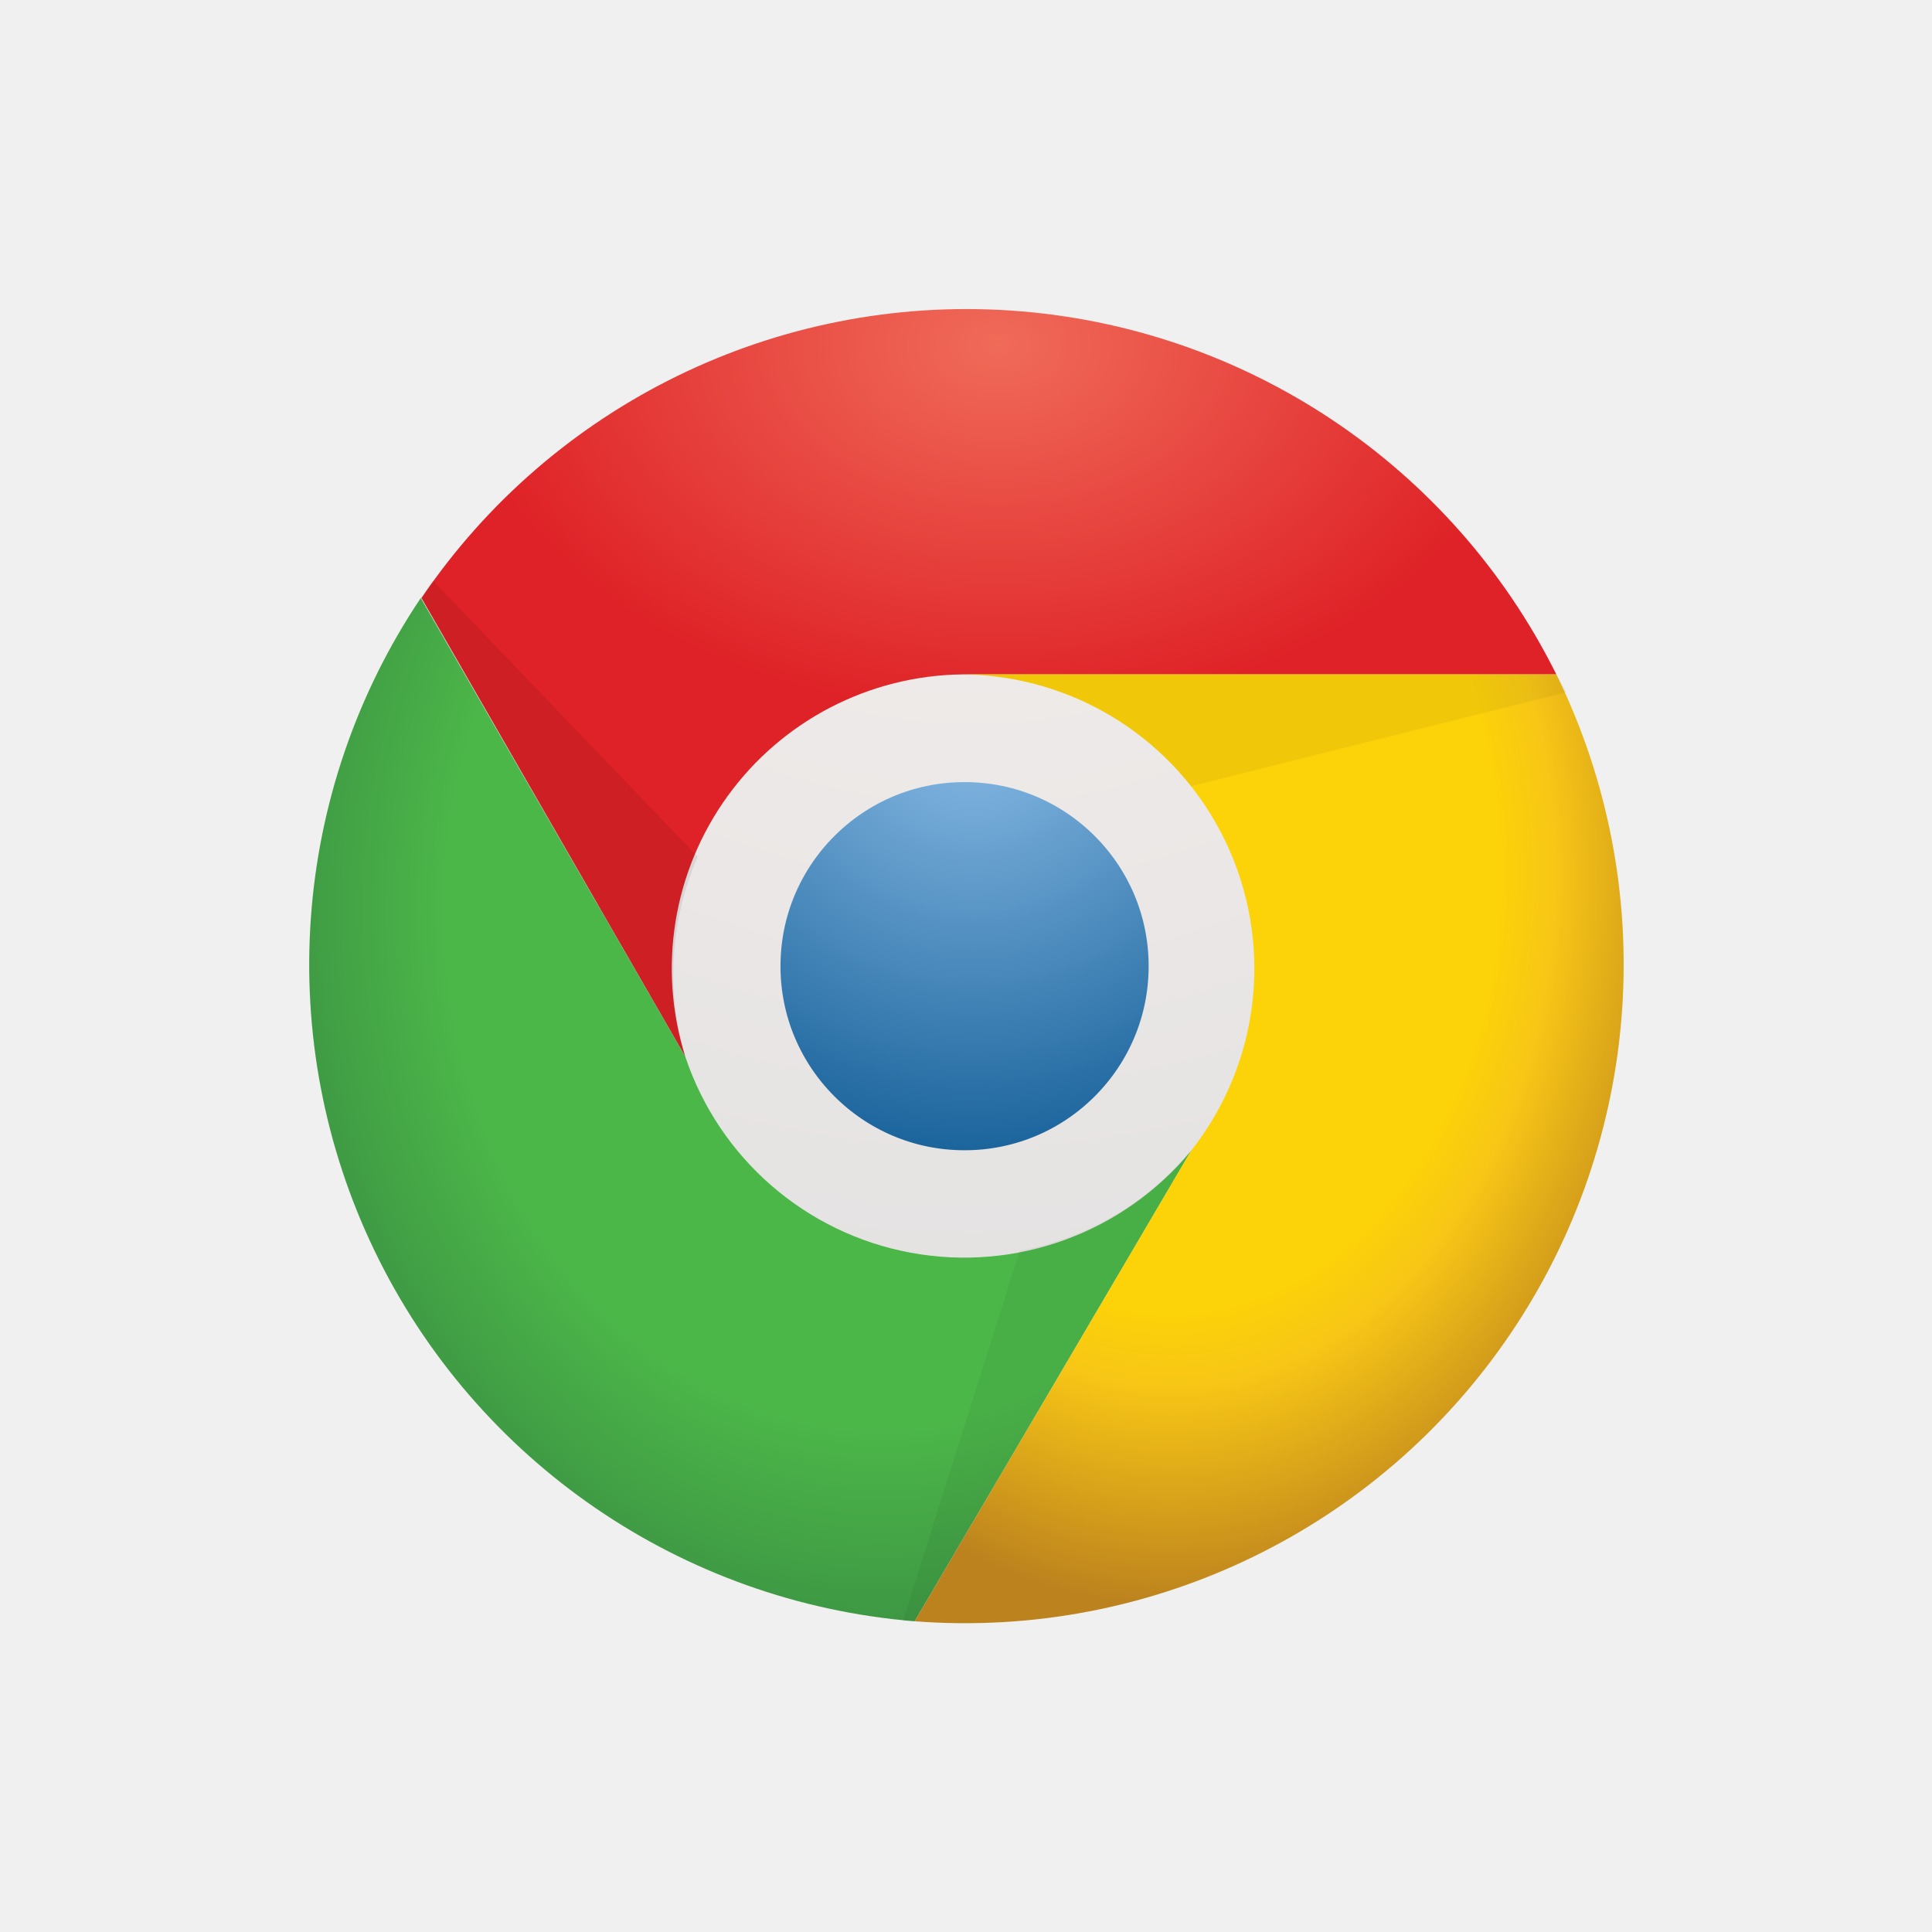
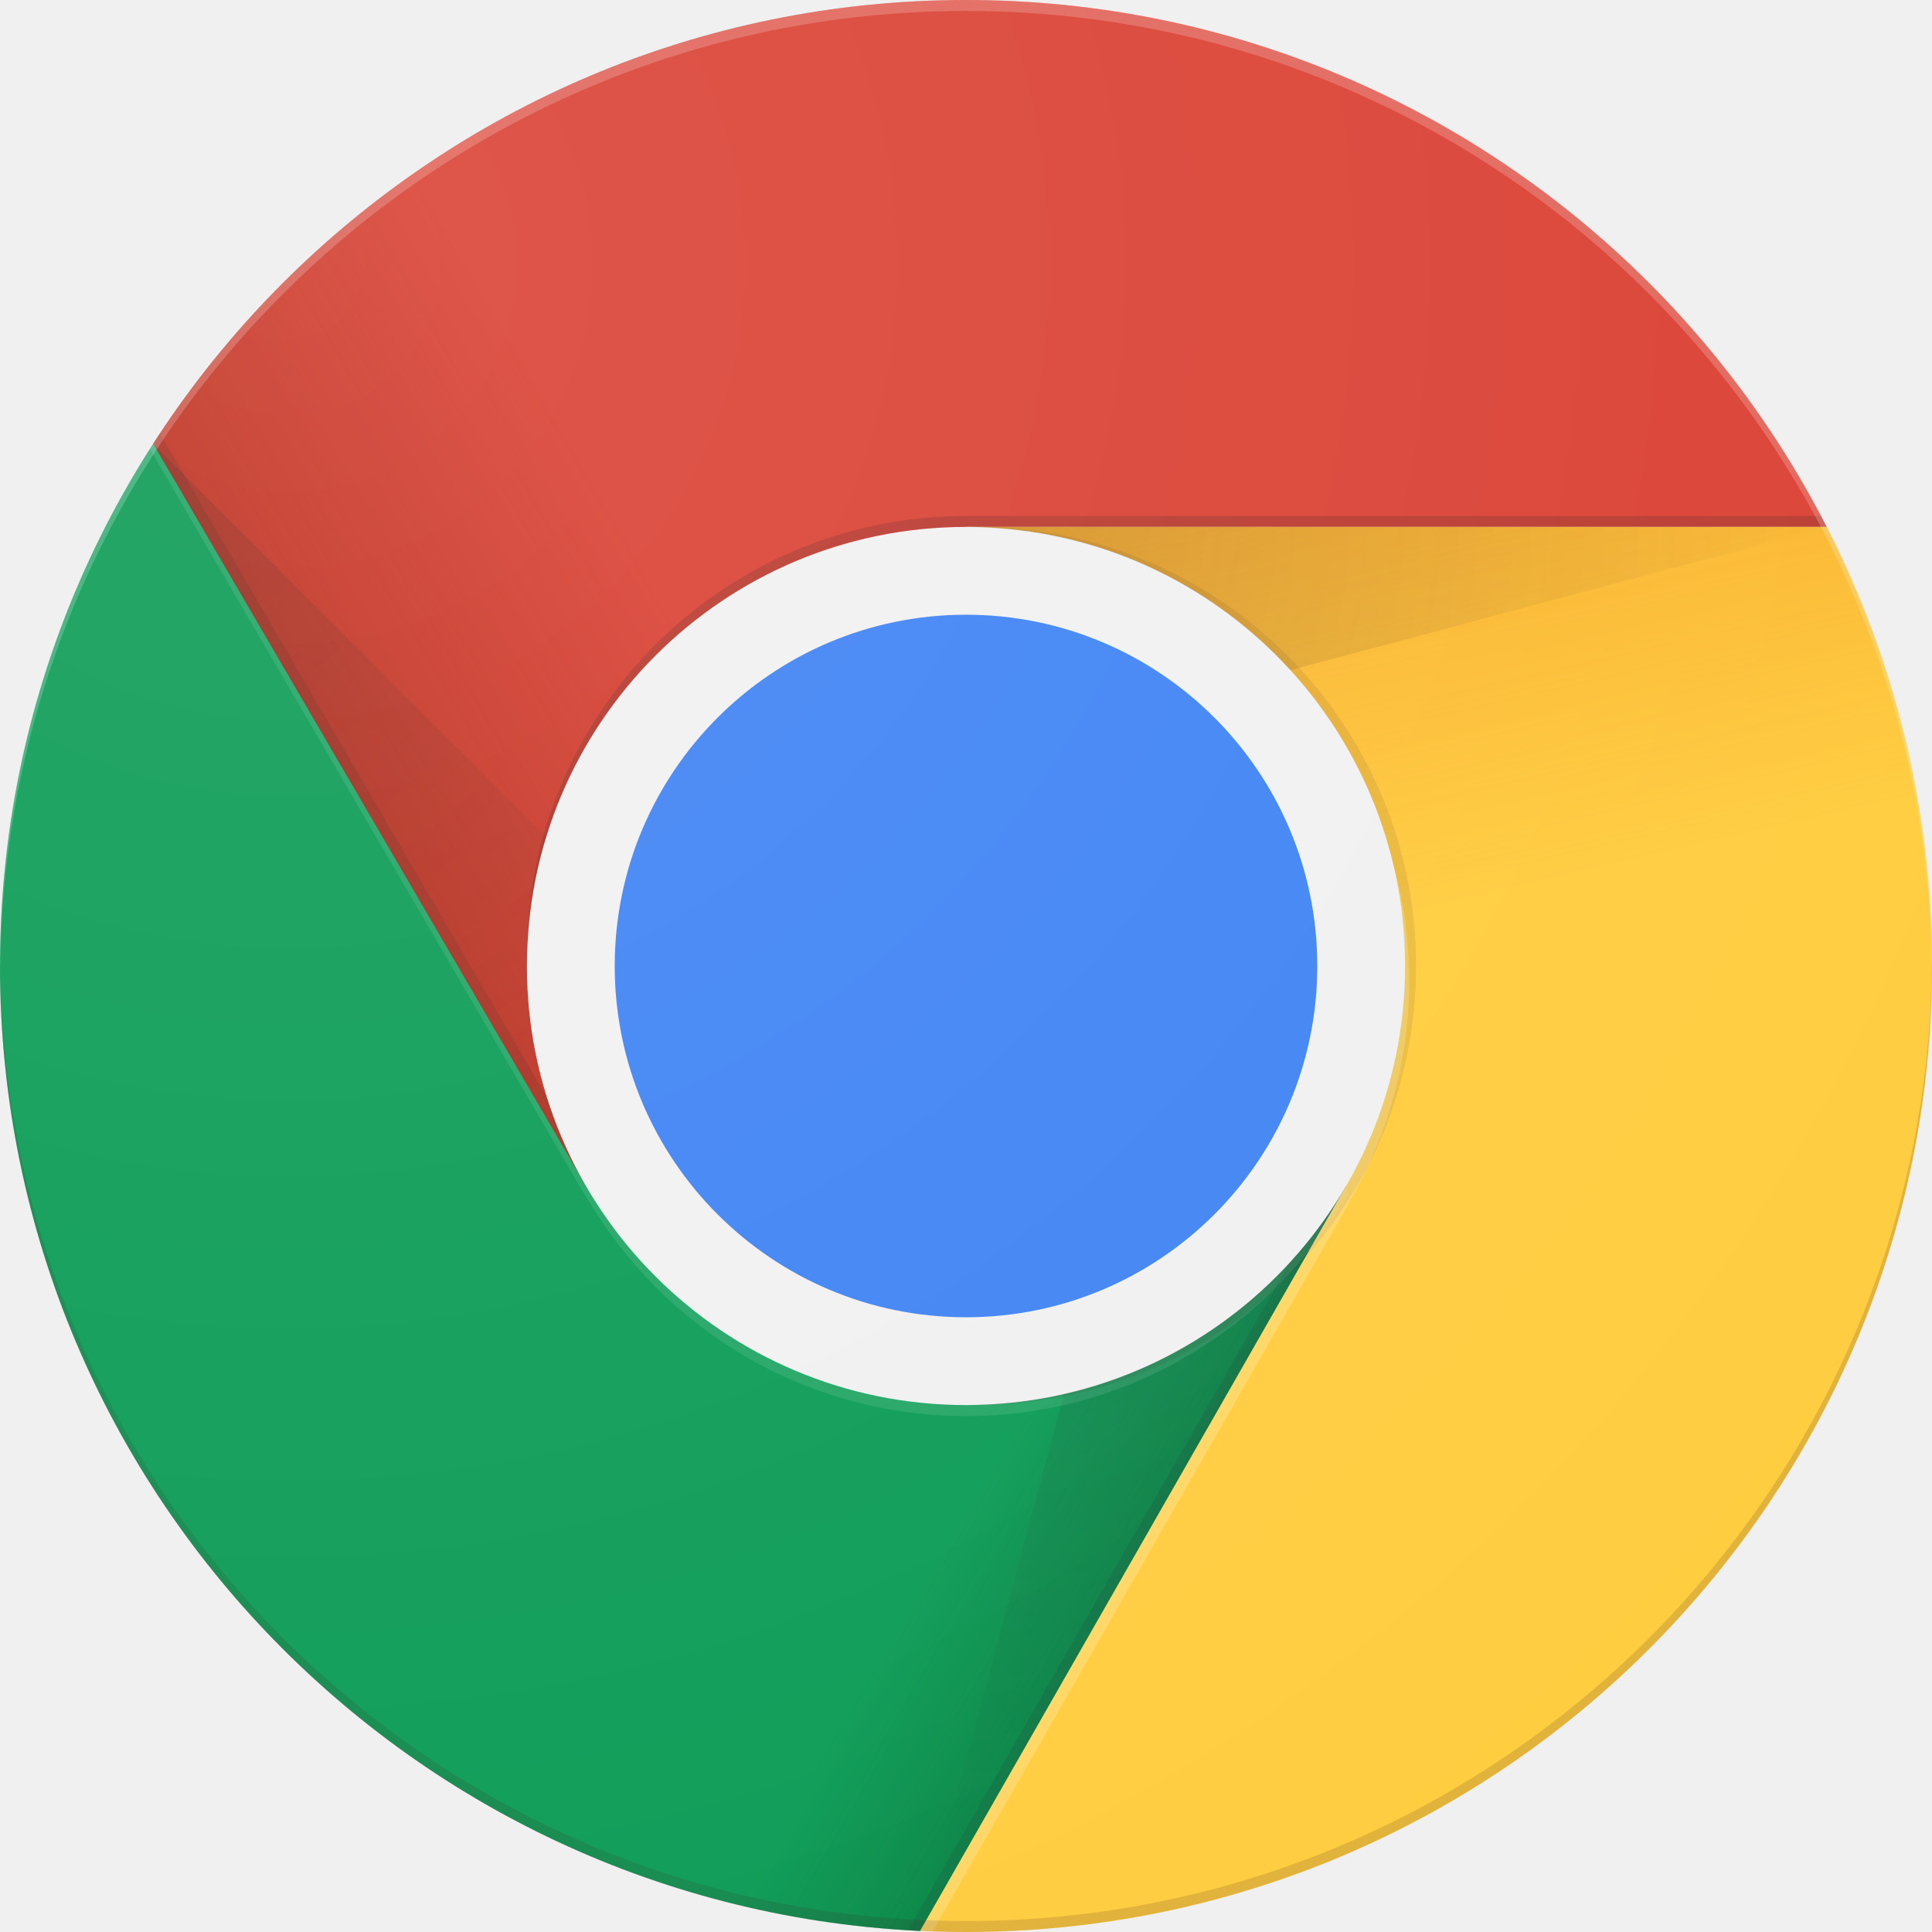
- <svg xmlns="http://www.w3.org/2000/svg" id="Layer_1" data-name="Layer 1" viewBox="0 0 108 108">
+ <svg xmlns="http://www.w3.org/2000/svg" xmlns:xlink="http://www.w3.org/1999/xlink" viewBox="1 1 176 176">
  <defs>
-     <style>.cls-1{fill-opacity:0.1;}.cls-2{stroke-width:9px;fill:url(#radial-gradient);stroke:url(#radial-gradient-2);}.cls-3{fill:url(#radial-gradient-3);}.cls-4{fill:url(#radial-gradient-4);}.cls-5{fill:url(#radial-gradient-5);}.cls-6{opacity:0.08;}.cls-6,.cls-7{isolation:isolate;}.cls-7{opacity:0.05;}</style>
-     <radialGradient id="radial-gradient" cx="-103.77" cy="-475.18" r="0.33" gradientTransform="matrix(90, 0, 0, -90, 9393.64, -42726.55)" gradientUnits="userSpaceOnUse">
-       <stop offset="0.1" stop-color="#7fb3df" />
-       <stop offset="0.9" stop-color="#0f5b94" />
-     </radialGradient>
-     <radialGradient id="radial-gradient-2" cx="-103.77" cy="-474.87" r="0.93" gradientTransform="matrix(90, 0, 0, -90, 9393.64, -42726.55)" gradientUnits="userSpaceOnUse">
-       <stop offset="0" stop-color="#f6f0ee" />
-       <stop offset="1" stop-color="#ddd" />
-     </radialGradient>
-     <radialGradient id="radial-gradient-3" cx="-103.97" cy="-471.6" r="0.16" gradientTransform="matrix(193, 0, 0, -127.18, 20121.95, -59958.84)" gradientUnits="userSpaceOnUse">
-       <stop offset="0" stop-color="#f06b59" />
-       <stop offset="1" stop-color="#df2227" />
-     </radialGradient>
-     <radialGradient id="radial-gradient-4" cx="-103.7" cy="-468.85" r="0.25" gradientTransform="matrix(149.98, 0, 0, -174, 15602.37, -81529.22)" gradientUnits="userSpaceOnUse">
-       <stop offset="0.65" stop-color="#4cb749" />
-       <stop offset="1" stop-color="#388b41" />
-     </radialGradient>
-     <radialGradient id="radial-gradient-5" cx="-104.2" cy="-469.33" r="0.26" gradientTransform="matrix(120.44, 0, 0, -161.32, 12615.1, -75663.36)" gradientUnits="userSpaceOnUse">
-       <stop offset="0.6" stop-color="#fcd209" />
-       <stop offset="0.7" stop-color="#f7c616" />
-       <stop offset="1" stop-color="#bc821e" />
-     </radialGradient>
+     <circle id="a" cy="96" cx="96" r="88" />
  </defs>
-   <path class="cls-1" d="M77.1,60.71a23,23,0,1,0-46,0h6.57a16.44,16.44,0,0,1,32.87,0" />
-   <circle class="cls-2" cx="53.92" cy="54.01" r="14.79" />
-   <path class="cls-3" d="M87,37.7a36.82,36.82,0,0,0-63.44-4.27L38.31,59.07A16.44,16.44,0,0,1,53.76,37.7" />
-   <path class="cls-4" d="M23.52,33.43a36.82,36.82,0,0,0,27.61,57.2l15.45-26.3a16.44,16.44,0,0,1-28.27-5.26" />
-   <path class="cls-5" d="M51.13,90.63A36.82,36.82,0,0,0,87,37.7H53.76A16.44,16.44,0,0,1,66.58,64.33" />
-   <path class="cls-6" d="M23.52,33.43,38.31,59.07A16.44,16.44,0,0,1,39,47.89L24.18,32.44" />
-   <path class="cls-7" d="M51.13,90.63l15.45-26.3A16.44,16.44,0,0,1,57,69.92L50.47,90.63" />
-   <path class="cls-7" d="M87,37.7H53.76a16.44,16.44,0,0,1,12.82,6.25l21-5.26" />
+   <clipPath id="b">
+     <use width="100%" overflow="visible" xlink:href="#a" height="100%" />
+   </clipPath>
+   <g transform="translate(-7 -7)" clip-path="url(#b)">
+     <path d="m21.97 8v108h39.39l34.64-60h88v-48z" fill="#db4437" />
+     <linearGradient id="c" y2="44.354" gradientUnits="userSpaceOnUse" y1="75.021" x2="81.837" x1="29.337">
+       <stop stop-color="#A52714" stop-opacity=".6" offset="0" />
+       <stop stop-color="#A52714" stop-opacity="0" offset=".66" />
+     </linearGradient>
+     <path d="m21.97 8v108h39.39l34.64-60h88v-48z" fill="url(#c)" />
+   </g>
+   <path clip-path="url(#b)" fill-opacity=".15" d="m62.31 115.65l-39.83-68.31-0.58 1 39.54 67.8z" transform="translate(-7 -7)" fill="#3e2723" />
+   <g transform="translate(-7 -7)" clip-path="url(#b)">
+     <path d="m8 184h83.77l38.88-38.88v-29.12h-69.29l-53.36-91.52z" fill="#0f9d58" />
+     <linearGradient id="d" y2="130.33" gradientUnits="userSpaceOnUse" y1="164.5" x2="52.538" x1="110.87">
+       <stop stop-color="#055524" stop-opacity=".4" offset="0" />
+       <stop stop-color="#055524" stop-opacity="0" offset=".33" />
+     </linearGradient>
+     <path d="m8 184h83.77l38.88-38.88v-29.12h-69.29l-53.36-91.52z" fill="url(#d)" />
+   </g>
+   <path clip-path="url(#b)" fill-opacity=".15" d="m129.84 117.33l-0.83-0.48-38.39 67.15h1.15l38.1-66.64z" transform="translate(-7 -7)" fill="#263238" />
+   <g transform="translate(-7 -7)" clip-path="url(#b)">
+     <defs>
+       <path id="e" d="m8 184h83.77l38.88-38.88v-29.12h-69.29l-53.36-91.52z" />
+     </defs>
+     <clipPath id="f">
+       <use width="100%" overflow="visible" xlink:href="#e" height="100%" />
+     </clipPath>
+     <g clip-path="url(#f)">
+       <path d="m96 56l34.65 60-38.88 68h92.23v-128z" fill="#ffcd40" />
+       <linearGradient id="g" y2="114.13" gradientUnits="userSpaceOnUse" y1="49.804" x2="136.55" x1="121.86">
+         <stop stop-color="#EA6100" stop-opacity=".3" offset="0" />
+         <stop stop-color="#EA6100" stop-opacity="0" offset=".66" />
+       </linearGradient>
+       <path d="m96 56l34.65 60-38.88 68h92.23v-128z" fill="url(#g)" />
+     </g>
+   </g>
+   <g transform="translate(-7 -7)" clip-path="url(#b)">
+     <path d="m96 56l34.65 60-38.88 68h92.23v-128z" fill="#ffcd40" />
+     <path d="m96 56l34.65 60-38.88 68h92.23v-128z" fill="url(#g)" />
+   </g>
+   <g transform="translate(-7 -7)" clip-path="url(#b)">
+     <defs>
+       <path id="i" d="m96 56l34.65 60-38.88 68h92.23v-128z" />
+     </defs>
+     <clipPath id="j">
+       <use width="100%" overflow="visible" xlink:href="#i" height="100%" />
+     </clipPath>
+     <g clip-path="url(#j)">
+       <path d="m21.97 8v108h39.39l34.64-60h88v-48z" fill="#db4437" />
+       <path d="m21.97 8v108h39.39l34.64-60h88v-48z" fill="url(#c)" />
+     </g>
+   </g>
+   <radialGradient id="l" gradientUnits="userSpaceOnUse" cy="55.948" cx="668.18" gradientTransform="translate(-576)" r="84.078">
+     <stop stop-color="#3E2723" stop-opacity=".2" offset="0" />
+     <stop stop-color="#3E2723" stop-opacity="0" offset="1" />
+   </radialGradient>
+   <path clip-path="url(#b)" d="m96 56v20.95l78.4-20.95z" transform="translate(-7 -7)" fill="url(#l)" />
+   <g transform="translate(-7 -7)" clip-path="url(#b)">
+     <defs>
+       <path id="m" d="m21.97 8v40.34l39.39 67.66 34.64-60h88v-48z" />
+     </defs>
+     <clipPath id="n">
+       <use width="100%" overflow="visible" xlink:href="#m" height="100%" />
+     </clipPath>
+     <g clip-path="url(#n)">
+       <path d="m8 184h83.77l38.88-38.88v-29.12h-69.29l-53.36-91.52z" fill="#0f9d58" />
+       <path d="m8 184h83.77l38.88-38.88v-29.12h-69.29l-53.36-91.52z" fill="url(#d)" />
+     </g>
+   </g>
+   <radialGradient id="p" gradientUnits="userSpaceOnUse" cy="48.52" cx="597.88" gradientTransform="translate(-576)" r="78.044">
+     <stop stop-color="#3E2723" stop-opacity=".2" offset="0" />
+     <stop stop-color="#3E2723" stop-opacity="0" offset="1" />
+   </radialGradient>
+   <path clip-path="url(#b)" d="m21.97 48.45l57.25 57.24-17.86 10.31z" transform="translate(-7 -7)" fill="url(#p)" />
+   <radialGradient id="q" gradientUnits="userSpaceOnUse" cy="96.138" cx="671.84" gradientTransform="translate(-576)" r="87.87">
+     <stop stop-color="#263238" stop-opacity=".2" offset="0" />
+     <stop stop-color="#263238" stop-opacity="0" offset="1" />
+   </radialGradient>
+   <path clip-path="url(#b)" d="m91.83 183.89l20.96-78.2 17.86 10.31z" transform="translate(-7 -7)" fill="url(#q)" />
+   <g transform="translate(-7 -7)" clip-path="url(#b)">
+     <circle cy="96" cx="96" r="40" fill="#f1f1f1" />
+     <circle cy="96" cx="96" r="32" fill="#4285f4" />
+   </g>
+   <g transform="translate(-7 -7)" clip-path="url(#b)">
+     <path fill-opacity=".2" d="m96 55c-22.09 0-40 17.91-40 40v1c0-22.09 17.91-40 40-40h88v-1h-88z" fill="#3e2723" />
+     <path fill-opacity=".1" d="m130.6 116c-6.92 11.94-19.81 20-34.6 20-14.8 0-27.69-8.06-34.61-20h-0.04l-53.35-91.52v1l53.36 91.52h0.04c6.92 11.94 19.81 20 34.61 20 14.79 0 27.68-8.05 34.6-20h0.05v-1h-0.06z" fill="#fff" />
+     <path opacity=".1" d="m97 56c-0.17 0-0.33 0.02-0.5 0.03 21.86 0.27 39.5 18.05 39.5 39.97s-17.64 39.7-39.5 39.97c0.17 0 0.33 0.03 0.5 0.03 22.09 0 40-17.91 40-40s-17.91-40-40-40z" fill="#3e2723" />
+     <path fill-opacity=".2" d="m131 117.33c3.4-5.88 5.37-12.68 5.37-19.96 0-4.22-0.66-8.28-1.87-12.09 0.95 3.42 1.5 7.01 1.5 10.73 0 7.28-1.97 14.08-5.37 19.96l0.02 0.04-38.88 68h1.16l38.09-66.64-0.02-0.04z" fill="#fff" />
+   </g>
+   <g transform="translate(-7 -7)" clip-path="url(#b)">
+     <path fill-opacity=".2" d="m96 9c48.43 0 87.72 39.13 87.99 87.5 0-0.17 0.01-0.33 0.01-0.5 0-48.6-39.4-88-88-88s-88 39.4-88 88c0 0.17 0.01 0.33 0.01 0.5 0.27-48.37 39.56-87.5 87.99-87.5z" fill="#fff" />
+     <path fill-opacity=".15" d="m96 183c48.43 0 87.72-39.13 87.99-87.5 0 0.17 0.01 0.33 0.01 0.5 0 48.6-39.4 88-88 88s-88-39.4-88-88c0-0.17 0.01-0.33 0.01-0.5 0.27 48.37 39.56 87.5 87.99 87.5z" fill="#3e2723" />
+   </g>
+   <radialGradient id="r" gradientUnits="userSpaceOnUse" cy="32.014" cx="34.286" gradientTransform="translate(-7 -7)" r="176.75">
+     <stop stop-color="#fff" stop-opacity=".1" offset="0" />
+     <stop stop-color="#fff" stop-opacity="0" offset="1" />
+   </radialGradient>
+   <circle cy="89" cx="89" r="88" fill="url(#r)" />
</svg>
